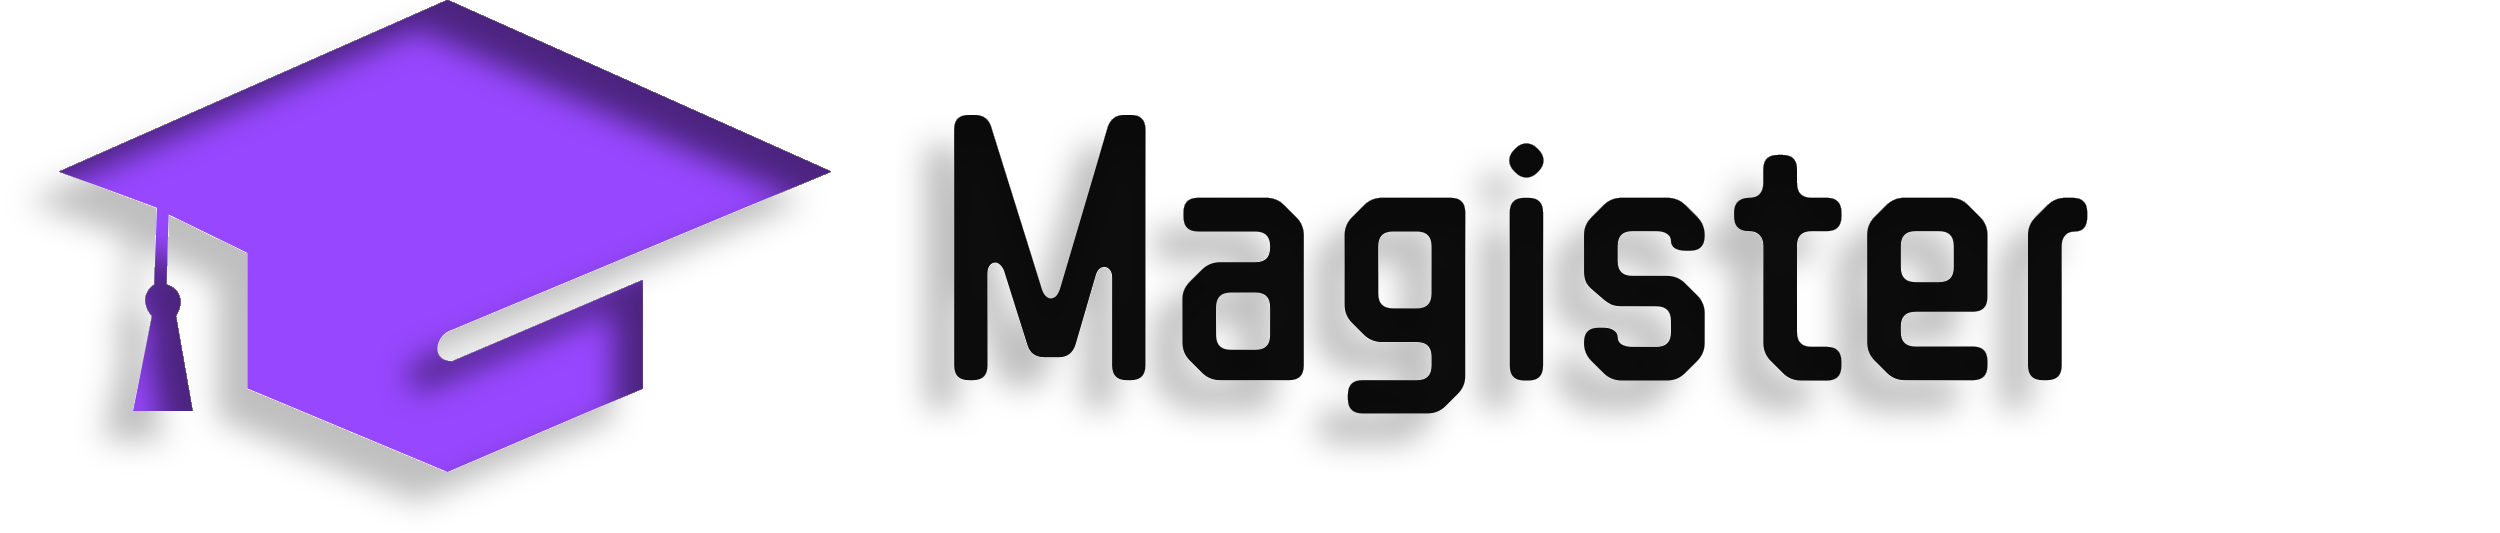
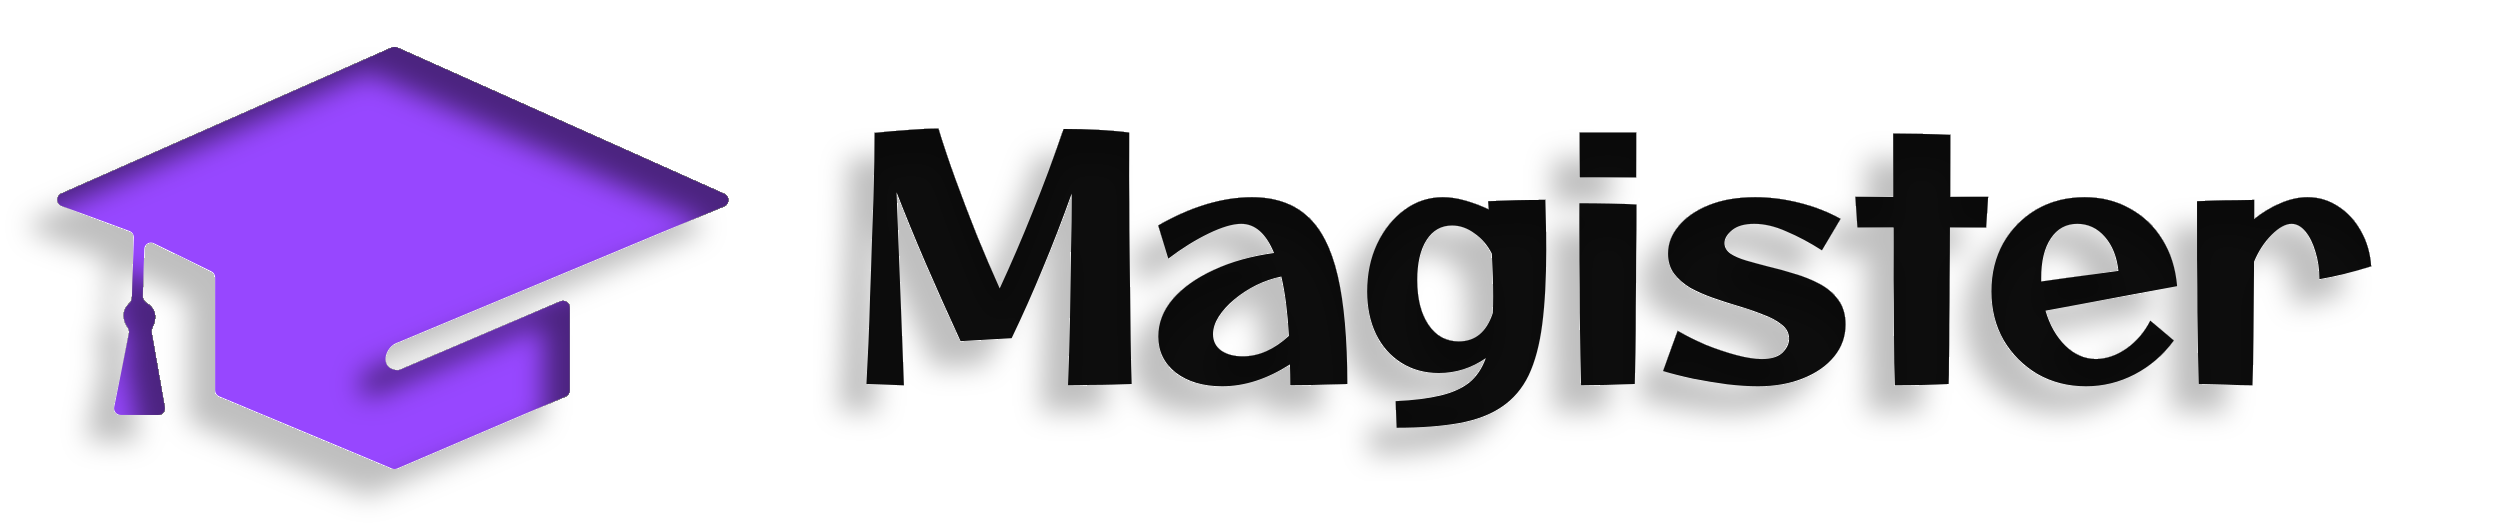
- <svg xmlns="http://www.w3.org/2000/svg" width="338" height="72" viewBox="0 0 338 72" fill="none">
+ <svg xmlns="http://www.w3.org/2000/svg" width="377" height="79" viewBox="0 0 377 79" fill="none">
  <g filter="url(#filter0_di_463_72)">
-     <path d="M145.408 46.6C145.041 47.733 144.291 48.3 143.158 48.3H141.208C140.008 48.3 139.241 47.75 138.908 46.65L135.758 36.65C135.625 36.283 135.441 36 135.208 35.8C135.008 35.6 134.791 35.5 134.558 35.5C134.258 35.5 134.008 35.633 133.808 35.9C133.608 36.167 133.508 36.533 133.508 37V49.4C133.508 50.733 132.841 51.4 131.508 51.4H131.008C129.675 51.4 129.008 50.733 129.008 49.4V17.55C129.008 16.217 129.675 15.55 131.008 15.55H131.758C132.925 15.55 133.675 16.1 134.008 17.2L140.808 38.95C140.941 39.417 141.125 39.767 141.358 40C141.591 40.233 141.825 40.35 142.058 40.35C142.325 40.35 142.575 40.233 142.808 40C143.041 39.733 143.225 39.367 143.358 38.9L149.758 17.25C150.125 16.117 150.875 15.55 152.008 15.55H152.858C154.191 15.55 154.858 16.217 154.858 17.55V49.4C154.858 50.733 154.191 51.4 152.858 51.4H152.358C151.025 51.4 150.358 50.733 150.358 49.4V37.55C150.358 37.083 150.258 36.733 150.058 36.5C149.858 36.233 149.608 36.1 149.308 36.1C148.775 36.1 148.391 36.467 148.158 37.2L145.408 46.6ZM164.967 51.4C164.001 51.4 163.184 51.067 162.517 50.4L160.867 48.75C160.201 48.083 159.867 47.267 159.867 46.3V40.5C159.867 40 159.951 39.567 160.117 39.2C160.284 38.8 160.551 38.417 160.917 38.05L162.517 36.45C163.184 35.783 164.001 35.45 164.967 35.45H169.717C171.051 35.45 171.717 34.783 171.717 33.45V33.3C171.717 31.967 171.051 31.3 169.717 31.3H162.017C160.684 31.3 160.017 30.633 160.017 29.3V28.75C160.017 27.417 160.684 26.75 162.017 26.75H171.167C172.134 26.75 172.951 27.083 173.617 27.75L175.267 29.4C175.934 30.067 176.267 30.883 176.267 31.85V49.4C176.267 50.733 175.601 51.4 174.267 51.4H164.967ZM171.717 41.55C171.717 40.217 171.051 39.55 169.717 39.55H166.417C165.084 39.55 164.417 40.217 164.417 41.55V45.3C164.417 46.633 165.084 47.3 166.417 47.3H169.717C171.051 47.3 171.717 46.633 171.717 45.3V41.55ZM191.541 51.4C192.875 51.4 193.541 50.733 193.541 49.4V48.25C193.541 46.917 192.875 46.25 191.541 46.25H186.891C185.891 46.25 185.058 45.917 184.391 45.25L182.791 43.65C182.125 42.983 181.791 42.167 181.791 41.2V31.85C181.791 30.883 182.125 30.067 182.791 29.4L184.441 27.75C185.108 27.083 185.925 26.75 186.891 26.75H196.091C197.425 26.75 198.091 27.417 198.091 28.75V50.85C198.091 51.35 198.008 51.783 197.841 52.15C197.675 52.55 197.408 52.933 197.041 53.3L195.441 54.9C194.775 55.567 193.958 55.9 192.991 55.9H184.241C182.908 55.9 182.241 55.233 182.241 53.9V53.4C182.241 52.067 182.908 51.4 184.241 51.4H191.541ZM186.341 39.7C186.341 41.033 187.008 41.7 188.341 41.7H191.541C192.875 41.7 193.541 41.033 193.541 39.7V33.3C193.541 31.967 192.875 31.3 191.541 31.3H188.341C187.008 31.3 186.341 31.967 186.341 33.3V39.7ZM204.819 20.15C205.319 19.65 205.835 19.4 206.369 19.4C206.902 19.4 207.419 19.65 207.919 20.15C208.419 20.65 208.669 21.167 208.669 21.7C208.669 22.233 208.419 22.75 207.919 23.25C207.419 23.75 206.902 24 206.369 24C205.835 24 205.319 23.75 204.819 23.25C204.319 22.75 204.069 22.233 204.069 21.7C204.069 21.167 204.319 20.65 204.819 20.15ZM204.119 28.75C204.119 27.417 204.785 26.75 206.119 26.75H206.619C207.952 26.75 208.619 27.417 208.619 28.75V49.45C208.619 50.783 207.952 51.45 206.619 51.45H206.119C204.785 51.45 204.119 50.783 204.119 49.45V28.75ZM227.914 33.9C227.281 33.9 226.781 33.783 226.414 33.55C226.081 33.317 225.914 32.983 225.914 32.55C225.914 32.15 225.731 31.833 225.364 31.6C225.031 31.367 224.548 31.25 223.914 31.25H220.714C219.381 31.25 218.714 31.917 218.714 33.25V35.3C218.714 36.633 219.381 37.3 220.714 37.3H225.364C226.331 37.3 227.148 37.633 227.814 38.3L229.464 39.95C230.131 40.617 230.464 41.433 230.464 42.4V46.35C230.464 47.317 230.131 48.133 229.464 48.8L227.814 50.45C227.148 51.117 226.331 51.45 225.364 51.45H219.264C218.298 51.45 217.481 51.117 216.814 50.45L215.164 48.8C214.498 48.133 214.164 47.317 214.164 46.35V46.3C214.164 44.967 214.831 44.3 216.164 44.3H216.714C217.348 44.3 217.831 44.417 218.164 44.65C218.531 44.883 218.714 45.2 218.714 45.6C218.714 46 218.881 46.317 219.214 46.55C219.581 46.783 220.081 46.9 220.714 46.9H223.914C225.248 46.9 225.914 46.233 225.914 44.9V43.4C225.914 42.067 225.248 41.4 223.914 41.4H219.214C218.714 41.4 218.281 41.333 217.914 41.2C217.548 41.033 217.164 40.783 216.764 40.45L215.264 39.15C214.864 38.817 214.581 38.467 214.414 38.1C214.248 37.7 214.164 37.233 214.164 36.7V31.8C214.164 31.3 214.248 30.867 214.414 30.5C214.581 30.1 214.848 29.717 215.214 29.35L216.814 27.75C217.481 27.083 218.298 26.75 219.264 26.75H225.364C226.364 26.75 227.198 27.083 227.864 27.75L229.464 29.35C230.131 30.017 230.464 30.833 230.464 31.8V31.9C230.464 33.233 229.798 33.9 228.464 33.9H227.914ZM246.953 46.9C248.287 46.9 248.953 47.567 248.953 48.9V49.45C248.953 50.783 248.287 51.45 246.953 51.45H243.503C242.537 51.45 241.72 51.117 241.053 50.45L239.403 48.8C238.737 48.133 238.403 47.317 238.403 46.35V33.25C238.403 32.617 238.237 32.133 237.903 31.8C237.57 31.433 237.087 31.25 236.453 31.25C235.12 31.25 234.453 30.583 234.453 29.25V28.75C234.453 28.117 234.62 27.633 234.953 27.3C235.32 26.933 235.82 26.75 236.453 26.75C237.087 26.75 237.57 26.583 237.903 26.25C238.237 25.883 238.403 25.383 238.403 24.75V22.95C238.403 21.617 239.07 20.95 240.403 20.95H240.953C242.287 20.95 242.953 21.617 242.953 22.95V24.75C242.953 26.083 243.62 26.75 244.953 26.75H246.953C248.287 26.75 248.953 27.417 248.953 28.75V29.25C248.953 30.583 248.287 31.25 246.953 31.25H244.953C243.62 31.25 242.953 31.917 242.953 33.25V44.9C242.953 46.233 243.62 46.9 244.953 46.9H246.953ZM268.696 40.15C268.696 41.483 268.029 42.15 266.696 42.15H258.996C257.662 42.15 256.996 42.817 256.996 44.15V44.85C256.996 46.183 257.662 46.85 258.996 46.85H266.696C268.029 46.85 268.696 47.517 268.696 48.85V49.4C268.696 50.733 268.029 51.4 266.696 51.4H257.496C256.529 51.4 255.712 51.05 255.046 50.35L253.446 48.75C252.779 48.083 252.446 47.267 252.446 46.3V31.8C252.446 30.833 252.779 30.017 253.446 29.35L255.046 27.75C255.712 27.083 256.529 26.75 257.496 26.75H263.646C264.612 26.75 265.429 27.083 266.096 27.75L267.696 29.35C268.362 30.017 268.696 30.833 268.696 31.8V40.15ZM256.996 36.15C256.996 37.483 257.662 38.15 258.996 38.15H262.146C263.479 38.15 264.146 37.483 264.146 36.15V33.25C264.146 31.917 263.479 31.25 262.146 31.25H258.996C257.662 31.25 256.996 31.917 256.996 33.25V36.15ZM278.736 49.4C278.736 50.733 278.069 51.4 276.736 51.4H276.186C274.853 51.4 274.186 50.733 274.186 49.4V31.85C274.186 30.883 274.519 30.067 275.186 29.4L276.836 27.75C277.503 27.083 278.319 26.75 279.286 26.75H280.186C281.519 26.75 282.186 27.417 282.186 28.75V29.3C282.186 30.633 281.619 31.3 280.486 31.3C279.919 31.3 279.486 31.483 279.186 31.85C278.886 32.183 278.736 32.667 278.736 33.3V49.4Z" fill="#0D0D0D" />
+     <path d="M131.905 20.05C133.771 19.85 135.488 19.7 137.055 19.6C138.655 19.467 140.138 19.4 141.505 19.4C142.271 21.9 143.155 24.517 144.155 27.25C145.155 29.983 146.205 32.733 147.305 35.5C148.438 38.267 149.588 40.933 150.755 43.5C152.488 39.767 154.138 35.933 155.705 32C157.305 28.067 158.871 23.883 160.405 19.45C162.205 19.45 163.988 19.5 165.755 19.6C167.521 19.7 169.021 19.833 170.255 20C170.255 21.833 170.255 24.017 170.255 26.55C170.288 29.05 170.305 31.75 170.305 34.65C170.338 37.517 170.371 40.383 170.405 43.25C170.438 46.117 170.471 48.817 170.505 51.35C170.538 53.883 170.588 56.067 170.655 57.9C169.888 57.933 168.955 57.967 167.855 58C166.755 58.033 165.605 58.05 164.405 58.05C163.205 58.083 162.088 58.1 161.055 58.1C161.188 54.733 161.288 51.367 161.355 48C161.421 44.6 161.471 41.3 161.505 38.1C161.571 34.9 161.605 31.933 161.605 29.2C160.205 33.133 158.755 36.883 157.255 40.45C155.788 44.017 154.221 47.533 152.555 51L144.855 51.45C142.955 47.317 141.188 43.367 139.555 39.6C137.921 35.8 136.471 32.267 135.205 29L136.305 58.1L130.655 57.9C130.755 56.133 130.855 54.117 130.955 51.85C131.055 49.583 131.138 47.2 131.205 44.7C131.305 42.2 131.388 39.717 131.455 37.25C131.555 34.75 131.638 32.383 131.705 30.15C131.771 27.883 131.821 25.883 131.855 24.15C131.888 22.383 131.905 21.017 131.905 20.05ZM184.274 58.25C181.441 58.25 179.124 57.567 177.324 56.2C175.557 54.8 174.674 52.983 174.674 50.75C174.674 48.717 175.407 46.833 176.874 45.1C178.374 43.367 180.441 41.9 183.074 40.7C185.707 39.467 188.724 38.617 192.124 38.15C190.924 35.217 189.274 33.75 187.174 33.75C185.907 33.75 184.274 34.233 182.274 35.2C180.274 36.167 178.241 37.433 176.174 39L174.674 34C179.641 31.167 184.341 29.75 188.774 29.75C192.241 29.75 195.024 30.7 197.124 32.6C199.224 34.467 200.757 37.467 201.724 41.6C202.691 45.7 203.174 51.133 203.174 57.9C202.541 57.933 201.407 57.967 199.774 58C198.174 58.067 196.441 58.1 194.574 58.1C194.574 57.033 194.557 55.983 194.524 54.95C191.091 57.15 187.674 58.25 184.274 58.25ZM182.924 50.4C182.924 51.433 183.324 52.25 184.124 52.85C184.957 53.45 186.057 53.75 187.424 53.75C189.824 53.75 192.141 52.717 194.374 50.65C194.174 47.117 193.791 44.133 193.224 41.7C191.924 41.967 190.657 42.4 189.424 43C188.224 43.6 187.124 44.317 186.124 45.15C185.157 45.95 184.374 46.817 183.774 47.75C183.207 48.65 182.924 49.533 182.924 50.4ZM210.618 64.5L210.468 60.5C213.168 60.367 215.418 60.083 217.218 59.65C219.018 59.217 220.468 58.567 221.568 57.7C222.668 56.8 223.502 55.567 224.068 54C221.902 55.5 219.535 56.25 216.968 56.25C214.835 56.25 212.952 55.733 211.318 54.7C209.685 53.667 208.418 52.233 207.518 50.4C206.618 48.533 206.168 46.383 206.168 43.95C206.168 41.317 206.668 38.933 207.668 36.8C208.702 34.633 210.085 32.917 211.818 31.65C213.552 30.383 215.468 29.75 217.568 29.75C218.635 29.75 219.752 29.917 220.918 30.25C222.118 30.583 223.318 31.033 224.518 31.6C224.485 31.2 224.452 30.783 224.418 30.35C225.885 30.283 227.268 30.233 228.568 30.2C229.902 30.167 231.385 30.15 233.018 30.15C233.118 32.983 233.168 35.517 233.168 37.75C233.168 42.083 232.968 45.8 232.568 48.9C232.168 52 231.485 54.567 230.518 56.6C229.552 58.6 228.202 60.183 226.468 61.35C224.768 62.517 222.618 63.333 220.018 63.8C217.418 64.267 214.285 64.5 210.618 64.5ZM213.718 42.25C213.718 45.083 214.285 47.333 215.418 49C216.552 50.667 218.068 51.5 219.968 51.5C222.468 51.5 224.185 50.067 225.118 47.2C225.152 46.433 225.168 45.6 225.168 44.7C225.168 43.767 225.152 42.783 225.118 41.75C225.085 40.717 225.035 39.55 224.968 38.25C224.335 36.983 223.468 35.967 222.368 35.2C221.302 34.4 220.168 34 218.968 34C217.335 34 216.052 34.733 215.118 36.2C214.185 37.667 213.718 39.683 213.718 42.25ZM238.224 26.75V20H246.724V26.75H238.224ZM238.424 58.1C238.391 57 238.357 55.517 238.324 53.65C238.291 51.75 238.257 49.583 238.224 47.15C238.224 44.683 238.207 42.05 238.174 39.25C238.174 36.45 238.174 33.583 238.174 30.65C239.674 30.65 241.241 30.667 242.874 30.7C244.541 30.733 245.841 30.783 246.774 30.85C246.774 33.283 246.757 35.833 246.724 38.5C246.724 41.167 246.707 43.767 246.674 46.3C246.674 48.8 246.657 51.067 246.624 53.1C246.591 55.133 246.557 56.733 246.524 57.9C244.991 57.967 243.524 58.017 242.124 58.05C240.724 58.083 239.491 58.1 238.424 58.1ZM265.097 58.25C263.73 58.25 262.18 58.15 260.447 57.95C258.714 57.717 256.997 57.433 255.297 57.1C253.597 56.733 252.097 56.35 250.797 55.95L252.997 49.9C254.264 50.633 255.664 51.333 257.197 52C258.764 52.633 260.297 53.15 261.797 53.55C263.297 53.95 264.58 54.15 265.647 54.15C267.08 54.15 268.13 53.833 268.797 53.2C269.464 52.533 269.797 51.833 269.797 51.1C269.797 50.233 269.43 49.517 268.697 48.95C267.964 48.35 266.997 47.833 265.797 47.4C264.63 46.933 263.364 46.5 261.997 46.1C260.764 45.733 259.53 45.333 258.297 44.9C257.064 44.467 255.93 43.967 254.897 43.4C253.897 42.8 253.08 42.083 252.447 41.25C251.847 40.417 251.547 39.417 251.547 38.25C251.547 36.75 252.08 35.367 253.147 34.1C254.214 32.8 255.73 31.75 257.697 30.95C259.664 30.15 261.997 29.75 264.697 29.75C266.897 29.75 269.114 30.033 271.347 30.6C273.614 31.167 275.68 31.967 277.547 33L274.747 37.75C272.914 36.583 271.13 35.633 269.397 34.9C267.697 34.133 266.08 33.75 264.547 33.75C263.08 33.75 261.964 34.067 261.197 34.7C260.43 35.333 260.047 35.983 260.047 36.65C260.047 37.283 260.347 37.817 260.947 38.25C261.547 38.65 262.347 39 263.347 39.3C264.38 39.6 265.48 39.9 266.647 40.2C267.947 40.5 269.28 40.867 270.647 41.3C272.014 41.7 273.28 42.217 274.447 42.85C275.614 43.483 276.547 44.3 277.247 45.3C277.947 46.267 278.297 47.483 278.297 48.95C278.297 50.75 277.73 52.35 276.597 53.75C275.464 55.15 273.897 56.25 271.897 57.05C269.93 57.85 267.664 58.25 265.097 58.25ZM285.751 58.1C285.718 57.4 285.684 56.283 285.651 54.75C285.651 53.183 285.634 51.317 285.601 49.15C285.601 46.983 285.584 44.633 285.551 42.1C285.551 39.567 285.551 36.967 285.551 34.3H280.101L279.801 29.7H285.501C285.501 26.333 285.501 23.15 285.501 20.15C286.734 20.15 288.168 20.167 289.801 20.2C291.468 20.233 292.901 20.283 294.101 20.35C294.101 23.217 294.101 26.333 294.101 29.7H299.801L299.501 34.3H294.051C294.051 36.9 294.034 39.467 294.001 42C294.001 44.5 293.984 46.817 293.951 48.95C293.951 51.083 293.934 52.933 293.901 54.5C293.901 56.067 293.884 57.2 293.851 57.9C292.718 57.967 291.468 58.017 290.101 58.05C288.734 58.083 287.284 58.1 285.751 58.1ZM314.559 58.25C311.859 58.25 309.426 57.633 307.259 56.4C305.126 55.133 303.426 53.433 302.159 51.3C300.926 49.133 300.309 46.683 300.309 43.95C300.309 41.217 300.909 38.783 302.109 36.65C303.342 34.517 305.009 32.833 307.109 31.6C309.242 30.367 311.659 29.75 314.359 29.75C316.892 29.75 319.159 30.317 321.159 31.45C323.192 32.55 324.826 34.1 326.059 36.1C327.326 38.1 328.076 40.45 328.309 43.15L308.459 46.85C309.092 49.017 310.092 50.783 311.459 52.15C312.826 53.483 314.359 54.15 316.059 54.15C317.626 54.15 319.176 53.617 320.709 52.55C322.242 51.45 323.426 50.05 324.259 48.35L327.809 51.35C326.176 53.55 324.209 55.25 321.909 56.45C319.609 57.65 317.159 58.25 314.559 58.25ZM307.809 41.95C307.809 42.15 307.809 42.317 307.809 42.45L319.459 40.85C319.226 38.717 318.542 37 317.409 35.7C316.276 34.4 314.892 33.75 313.259 33.75C311.559 33.75 310.226 34.483 309.259 35.95C308.292 37.383 307.809 39.383 307.809 41.95ZM339.665 58.1C338.498 58.1 337.165 58.067 335.665 58C334.198 57.967 332.831 57.933 331.565 57.9C331.531 56.9 331.498 55.467 331.465 53.6C331.431 51.733 331.398 49.567 331.365 47.1C331.365 44.6 331.348 41.933 331.315 39.1C331.315 36.233 331.315 33.317 331.315 30.35C332.048 30.317 332.948 30.283 334.015 30.25C335.081 30.217 336.148 30.2 337.215 30.2C338.281 30.167 339.181 30.15 339.915 30.15C339.915 31.117 339.915 32.083 339.915 33.05C341.215 32.017 342.548 31.217 343.915 30.65C345.315 30.05 346.665 29.75 347.965 29.75C349.665 29.75 351.215 30.217 352.615 31.15C354.015 32.05 355.148 33.283 356.015 34.85C356.915 36.417 357.431 38.183 357.565 40.15C356.231 40.583 354.898 40.967 353.565 41.3C352.231 41.633 350.965 41.9 349.765 42.1C349.765 40.6 349.565 39.217 349.165 37.95C348.798 36.683 348.298 35.667 347.665 34.9C347.031 34.133 346.331 33.75 345.565 33.75C344.665 33.75 343.665 34.3 342.565 35.4C341.465 36.5 340.581 37.85 339.915 39.45C339.881 43.683 339.848 47.467 339.815 50.8C339.781 54.1 339.731 56.533 339.665 58.1Z" fill="#0D0D0D" />
  </g>
  <g filter="url(#filter1_di_463_72)">
-     <path d="M86.905 52.514V37.859L61.14 48.851C58.048 48.851 58.886 45.187 61.14 44.576L112.348 23.204L60.496 0L8 23.204L21.204 28.089L20.882 38.47C18.821 39.935 19.809 41.93 20.56 42.744L17.984 55.568H26.035L23.781 42.744C25.327 40.057 23.566 38.775 22.493 38.47L22.815 29.005L33.443 34.195V52.514L60.496 63.811L86.905 52.514Z" fill="#9747FF" />
+     <path d="M85.905 58.855V46.373C85.905 45.656 85.172 45.172 84.513 45.453L60.328 55.77C60.204 55.823 60.068 55.852 59.934 55.845C57.087 55.684 57.937 52.173 60.14 51.576L109.213 31.095C110.022 30.757 110.036 29.617 109.237 29.259L59.902 7.182C59.644 7.066 59.348 7.065 59.089 7.18L9.255 29.207C8.434 29.57 8.47 30.748 9.313 31.06L19.53 34.839C19.933 34.989 20.195 35.379 20.182 35.808L19.898 44.974C19.888 45.286 19.725 45.57 19.496 45.782C18.185 46.996 18.647 48.467 19.245 49.345C19.425 49.609 19.523 49.93 19.46 50.245L17.224 61.371C17.1 61.99 17.573 62.568 18.205 62.568H23.844C24.466 62.568 24.937 62.007 24.829 61.394L22.844 50.102C22.803 49.871 22.849 49.633 22.953 49.423C23.921 47.483 23.101 46.331 22.206 45.785C21.814 45.546 21.504 45.147 21.519 44.688L21.762 37.546C21.787 36.822 22.55 36.364 23.201 36.682L31.882 40.921C32.225 41.089 32.443 41.438 32.443 41.82V58.848C32.443 59.252 32.685 59.616 33.057 59.771L59.106 70.648C59.355 70.752 59.636 70.751 59.885 70.645L85.298 59.774C85.666 59.617 85.905 59.255 85.905 58.855Z" fill="#9747FF" />
  </g>
  <defs>
-     <filter id="filter0_di_463_72" x="121.008" y="15.55" width="161.178" height="48.35" filterUnits="userSpaceOnUse" color-interpolation-filters="sRGB">
+     <filter id="filter0_di_463_72" x="122.655" y="19.4" width="234.91" height="53.1" filterUnits="userSpaceOnUse" color-interpolation-filters="sRGB">
      <feFlood flood-opacity="0" result="BackgroundImageFix" />
      <feColorMatrix in="SourceAlpha" type="matrix" values="0 0 0 0 0 0 0 0 0 0 0 0 0 0 0 0 0 0 127 0" result="hardAlpha" />
      <feOffset dx="-4" dy="4" />
      <feGaussianBlur stdDeviation="2" />
      <feComposite in2="hardAlpha" operator="out" />
      <feColorMatrix type="matrix" values="0 0 0 0 0 0 0 0 0 0 0 0 0 0 0 0 0 0 0.25 0" />
      <feBlend mode="normal" in2="BackgroundImageFix" result="effect1_dropShadow_463_72" />
      <feBlend mode="normal" in="SourceGraphic" in2="effect1_dropShadow_463_72" result="shape" />
      <feColorMatrix in="SourceAlpha" type="matrix" values="0 0 0 0 0 0 0 0 0 0 0 0 0 0 0 0 0 0 127 0" result="hardAlpha" />
      <feOffset dy="5" />
      <feGaussianBlur stdDeviation="2" />
      <feComposite in2="hardAlpha" operator="arithmetic" k2="-1" k3="1" />
      <feColorMatrix type="matrix" values="0 0 0 0 0 0 0 0 0 0 0 0 0 0 0 0 0 0 0.25 0" />
      <feBlend mode="normal" in2="shape" result="effect2_innerShadow_463_72" />
    </filter>
-     <filter id="filter1_di_463_72" x="0" y="0" width="112.348" height="71.811" filterUnits="userSpaceOnUse" color-interpolation-filters="sRGB">
+     <filter id="filter1_di_463_72" x="0.66" y="7.094" width="109.168" height="71.631" filterUnits="userSpaceOnUse" color-interpolation-filters="sRGB">
      <feFlood flood-opacity="0" result="BackgroundImageFix" />
      <feColorMatrix in="SourceAlpha" type="matrix" values="0 0 0 0 0 0 0 0 0 0 0 0 0 0 0 0 0 0 127 0" result="hardAlpha" />
      <feOffset dx="-4" dy="4" />
      <feGaussianBlur stdDeviation="2" />
      <feComposite in2="hardAlpha" operator="out" />
      <feColorMatrix type="matrix" values="0 0 0 0 0 0 0 0 0 0 0 0 0 0 0 0 0 0 0.25 0" />
      <feBlend mode="normal" in2="BackgroundImageFix" result="effect1_dropShadow_463_72" />
      <feBlend mode="normal" in="SourceGraphic" in2="effect1_dropShadow_463_72" result="shape" />
      <feColorMatrix in="SourceAlpha" type="matrix" values="0 0 0 0 0 0 0 0 0 0 0 0 0 0 0 0 0 0 127 0" result="hardAlpha" />
      <feOffset dx="-4" dy="4" />
      <feGaussianBlur stdDeviation="2" />
      <feComposite in2="hardAlpha" operator="arithmetic" k2="-1" k3="1" />
      <feColorMatrix type="matrix" values="0 0 0 0 0 0 0 0 0 0 0 0 0 0 0 0 0 0 0.5 0" />
      <feBlend mode="normal" in2="shape" result="effect2_innerShadow_463_72" />
    </filter>
  </defs>
</svg>
